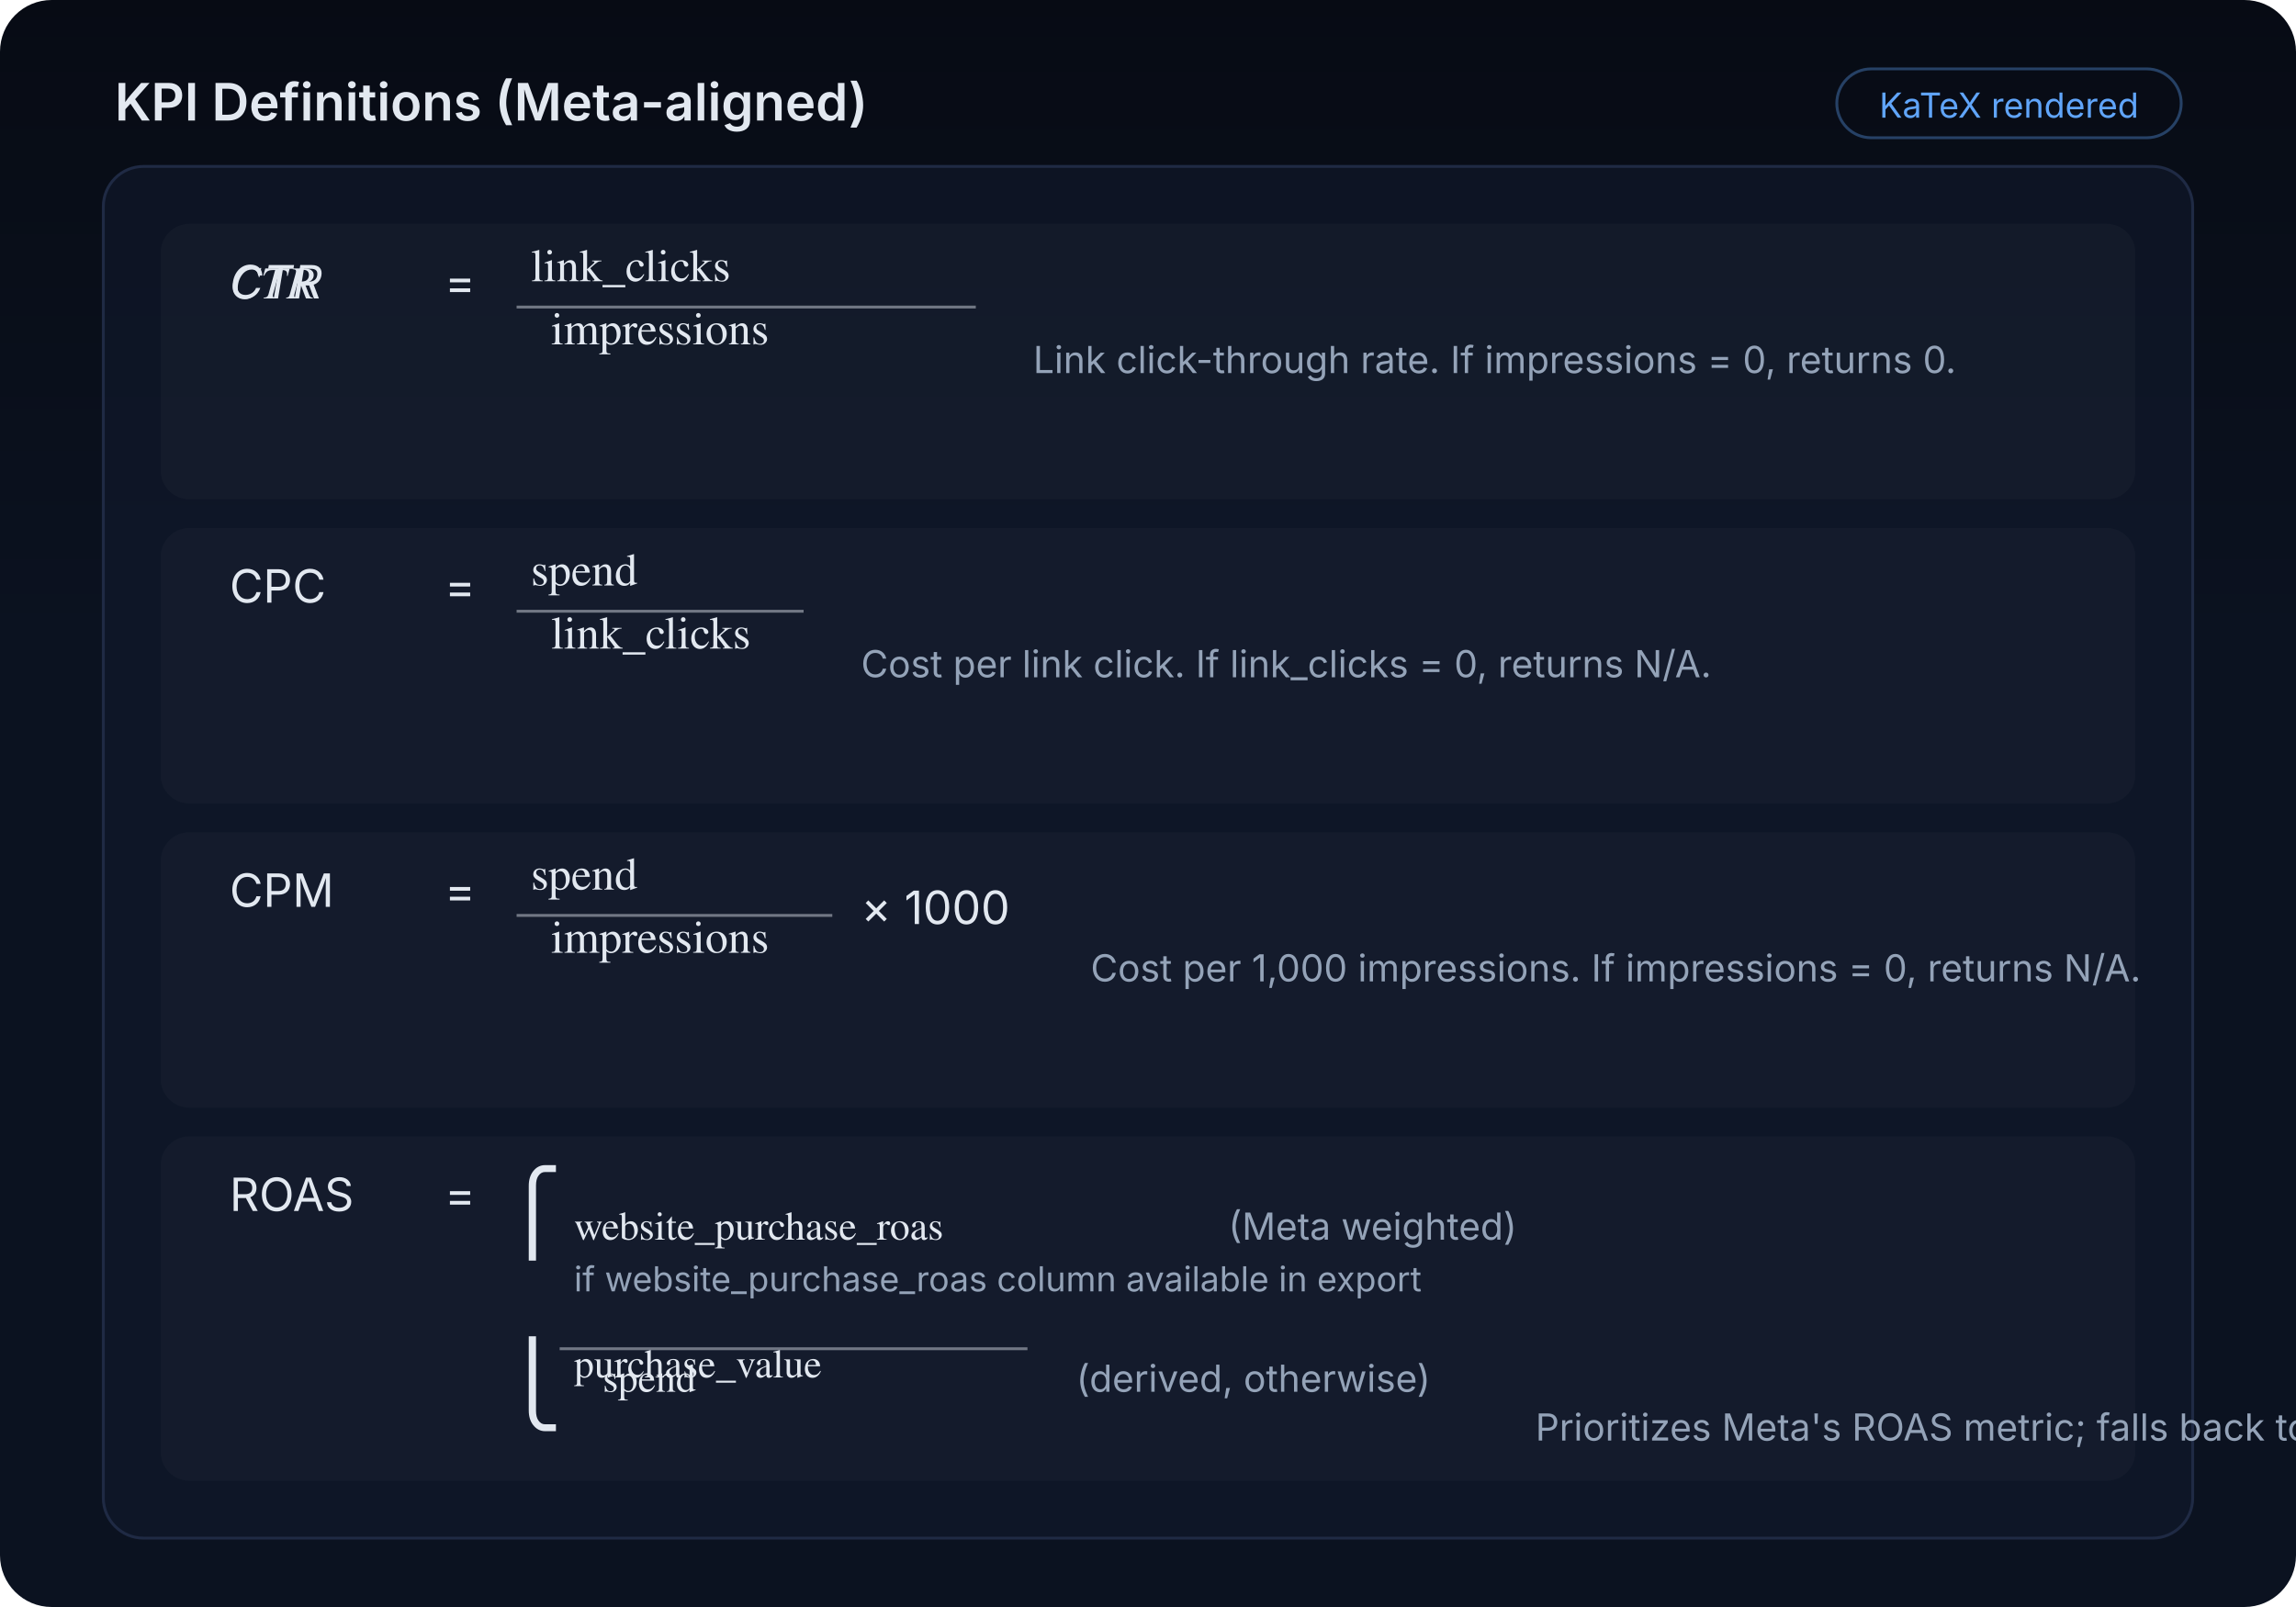
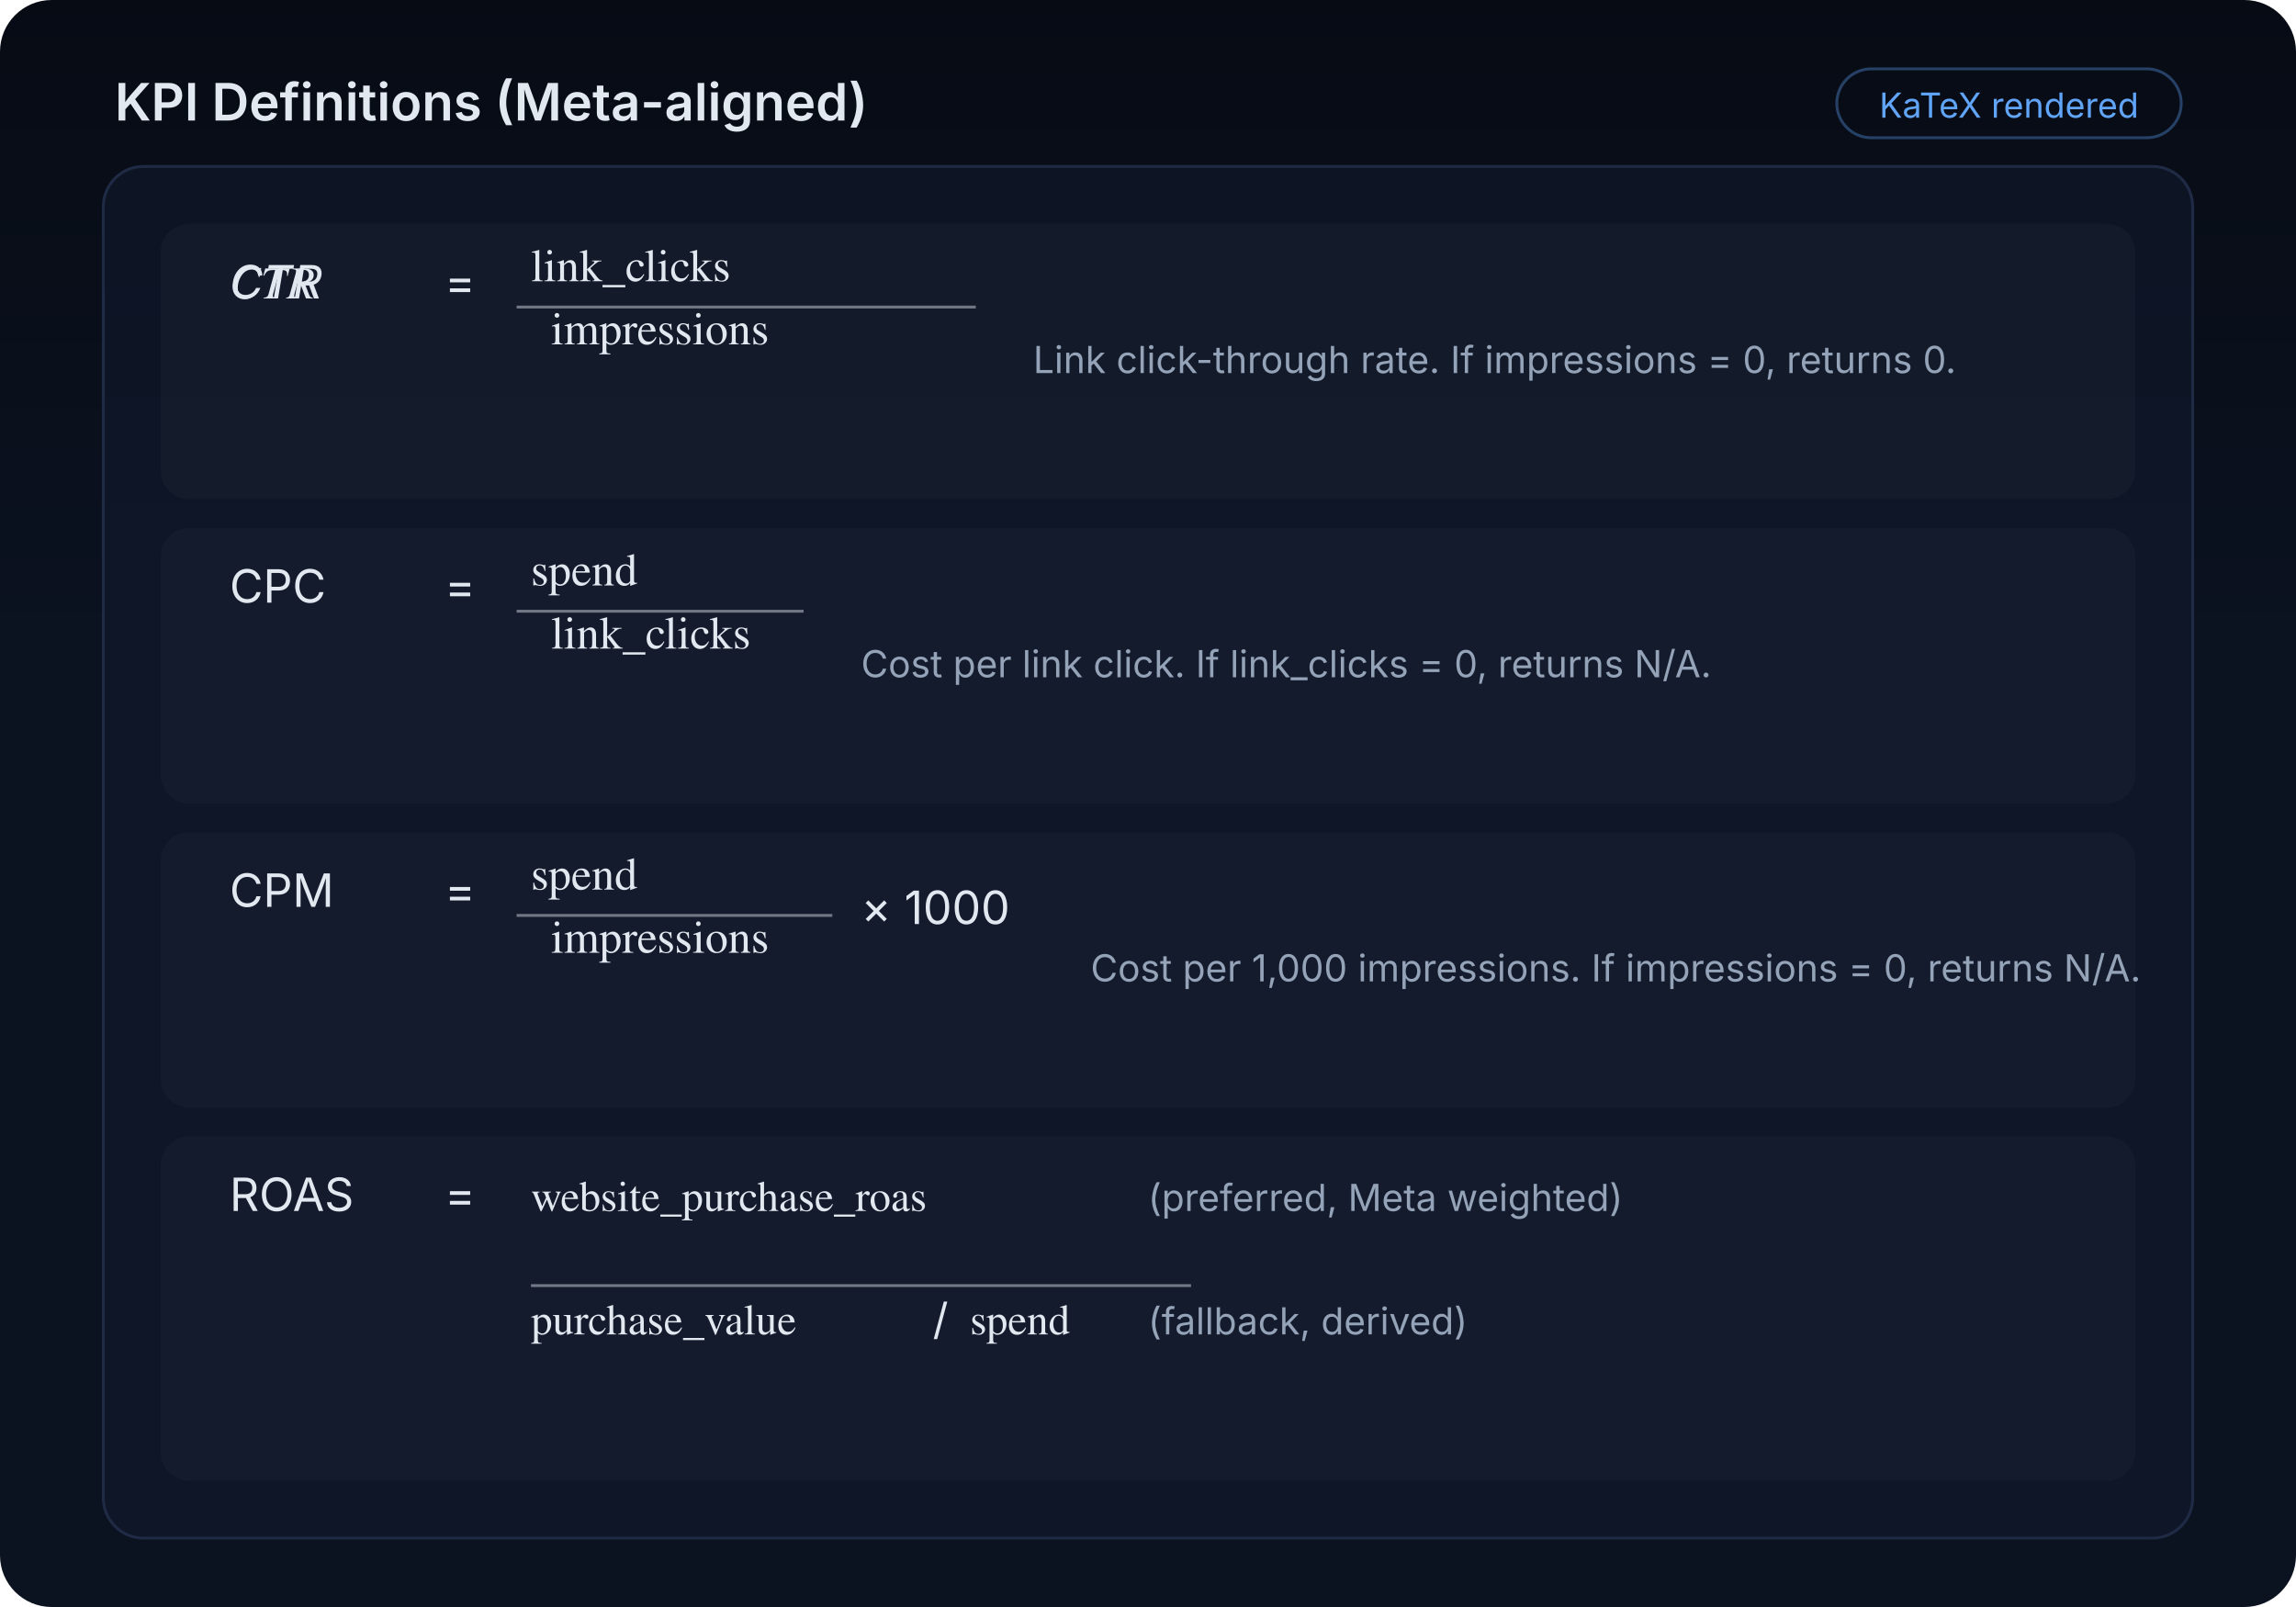
<svg xmlns="http://www.w3.org/2000/svg" viewBox="0 0 800 560" font-family="ui-sans-serif, system-ui, -apple-system, sans-serif">
  <defs>
    <linearGradient id="bg" x1="0" y1="0" x2="0" y2="1">
      <stop offset="0%" stop-color="#070b14" />
      <stop offset="40%" stop-color="#0b1220" />
    </linearGradient>
  </defs>
  <rect width="800" height="560" rx="18" fill="url(#bg)" />
  <text x="40" y="42" fill="#e2e8f0" font-size="18" font-weight="600">KPI Definitions (Meta-aligned)</text>
  <rect x="640" y="24" width="120" height="24" rx="12" fill="none" stroke="#60a5fa" stroke-opacity="0.35" />
  <text x="700" y="41" fill="#60a5fa" font-size="12" text-anchor="middle">KaTeX rendered</text>
  <rect x="36" y="58" width="728" height="478" rx="14" fill="rgba(17,26,46,0.55)" stroke="#1f2a44" stroke-width="1" />
  <rect x="56" y="78" width="688" height="96" rx="10" fill="rgba(255,255,255,0.025)" />
  <text x="80" y="104" fill="#e2e8f0" font-size="16" font-weight="500" font-style="italic" font-family="KaTeX_Main, Times, serif">CTR</text>
  <text x="80" y="104" fill="#e2e8f0" font-size="16" font-style="italic">CTR</text>
  <text x="155" y="104" fill="#e2e8f0" font-size="16">=</text>
  <text x="185" y="98" fill="#e2e8f0" font-size="16" font-family="KaTeX_Main, Times, serif">link_clicks</text>
  <line x1="180" y1="107" x2="340" y2="107" stroke="#e2e8f0" stroke-opacity="0.45" stroke-width="1" />
  <text x="192" y="120" fill="#e2e8f0" font-size="16" font-family="KaTeX_Main, Times, serif">impressions</text>
  <text x="360" y="130" fill="#94a3b8" font-size="13">Link click-through rate. If impressions = 0, returns 0.</text>
  <rect x="56" y="184" width="688" height="96" rx="10" fill="rgba(255,255,255,0.025)" />
  <text x="80" y="210" fill="#e2e8f0" font-size="16">CPC</text>
  <text x="155" y="210" fill="#e2e8f0" font-size="16">=</text>
  <text x="185" y="204" fill="#e2e8f0" font-size="16" font-family="KaTeX_Main, Times, serif">spend</text>
  <line x1="180" y1="213" x2="280" y2="213" stroke="#e2e8f0" stroke-opacity="0.45" stroke-width="1" />
  <text x="192" y="226" fill="#e2e8f0" font-size="16" font-family="KaTeX_Main, Times, serif">link_clicks</text>
  <text x="300" y="236" fill="#94a3b8" font-size="13">Cost per link click. If link_clicks = 0, returns N/A.</text>
  <rect x="56" y="290" width="688" height="96" rx="10" fill="rgba(255,255,255,0.025)" />
  <text x="80" y="316" fill="#e2e8f0" font-size="16">CPM</text>
  <text x="155" y="316" fill="#e2e8f0" font-size="16">=</text>
  <text x="185" y="310" fill="#e2e8f0" font-size="16" font-family="KaTeX_Main, Times, serif">spend</text>
  <line x1="180" y1="319" x2="290" y2="319" stroke="#e2e8f0" stroke-opacity="0.45" stroke-width="1" />
  <text x="192" y="332" fill="#e2e8f0" font-size="16" font-family="KaTeX_Main, Times, serif">impressions</text>
  <text x="300" y="322" fill="#e2e8f0" font-size="16"> × 1000</text>
  <text x="380" y="342" fill="#94a3b8" font-size="13">Cost per 1,000 impressions. If impressions = 0, returns N/A.</text>
  <rect x="56" y="396" width="688" height="120" rx="10" fill="rgba(255,255,255,0.025)" />
  <text x="80" y="422" fill="#e2e8f0" font-size="16">ROAS</text>
  <text x="155" y="422" fill="#e2e8f0" font-size="16">=</text>
-   <text x="175" y="432" fill="#e2e8f0" font-size="28">⎧</text>
-   <text x="175" y="492" fill="#e2e8f0" font-size="28">⎩</text>
-   <text x="200" y="432" fill="#e2e8f0" font-size="14" font-family="KaTeX_Main, Times, serif">website_purchase_roas</text>
-   <text x="428" y="432" fill="#94a3b8" font-size="13">(Meta weighted)</text>
-   <text x="200" y="450" fill="#94a3b8" font-size="12">if website_purchase_roas column available in export</text>
-   <text x="200" y="480" fill="#e2e8f0" font-size="14" font-family="KaTeX_Main, Times, serif">purchase_value</text>
-   <line x1="195" y1="470" x2="358" y2="470" stroke="#e2e8f0" stroke-opacity="0.45" stroke-width="1" />
-   <text x="210" y="485" fill="#e2e8f0" font-size="14" font-family="KaTeX_Main, Times, serif">spend</text>
-   <text x="375" y="485" fill="#94a3b8" font-size="13">(derived, otherwise)</text>
-   <text x="535" y="502" fill="#94a3b8" font-size="13">Prioritizes Meta's ROAS metric; falls back to purchase_value / spend.</text>
+   <text x="185" y="422" fill="#e2e8f0" font-size="15" font-family="KaTeX_Main, Times, serif">website_purchase_roas</text>
+   <text x="400" y="422" fill="#94a3b8" font-size="13">(preferred, Meta weighted)</text>
+   <line x1="185" y1="448" x2="415" y2="448" stroke="#e2e8f0" stroke-opacity="0.45" stroke-width="1" />
+   <text x="185" y="465" fill="#e2e8f0" font-size="15" font-family="KaTeX_Main, Times, serif">purchase_value</text>
+   <text x="325" y="465" fill="#e2e8f0" font-size="15">/</text>
+   <text x="338" y="465" fill="#e2e8f0" font-size="15" font-family="KaTeX_Main, Times, serif">spend</text>
+   <text x="400" y="465" fill="#94a3b8" font-size="13">(fallback, derived)</text>
</svg>
